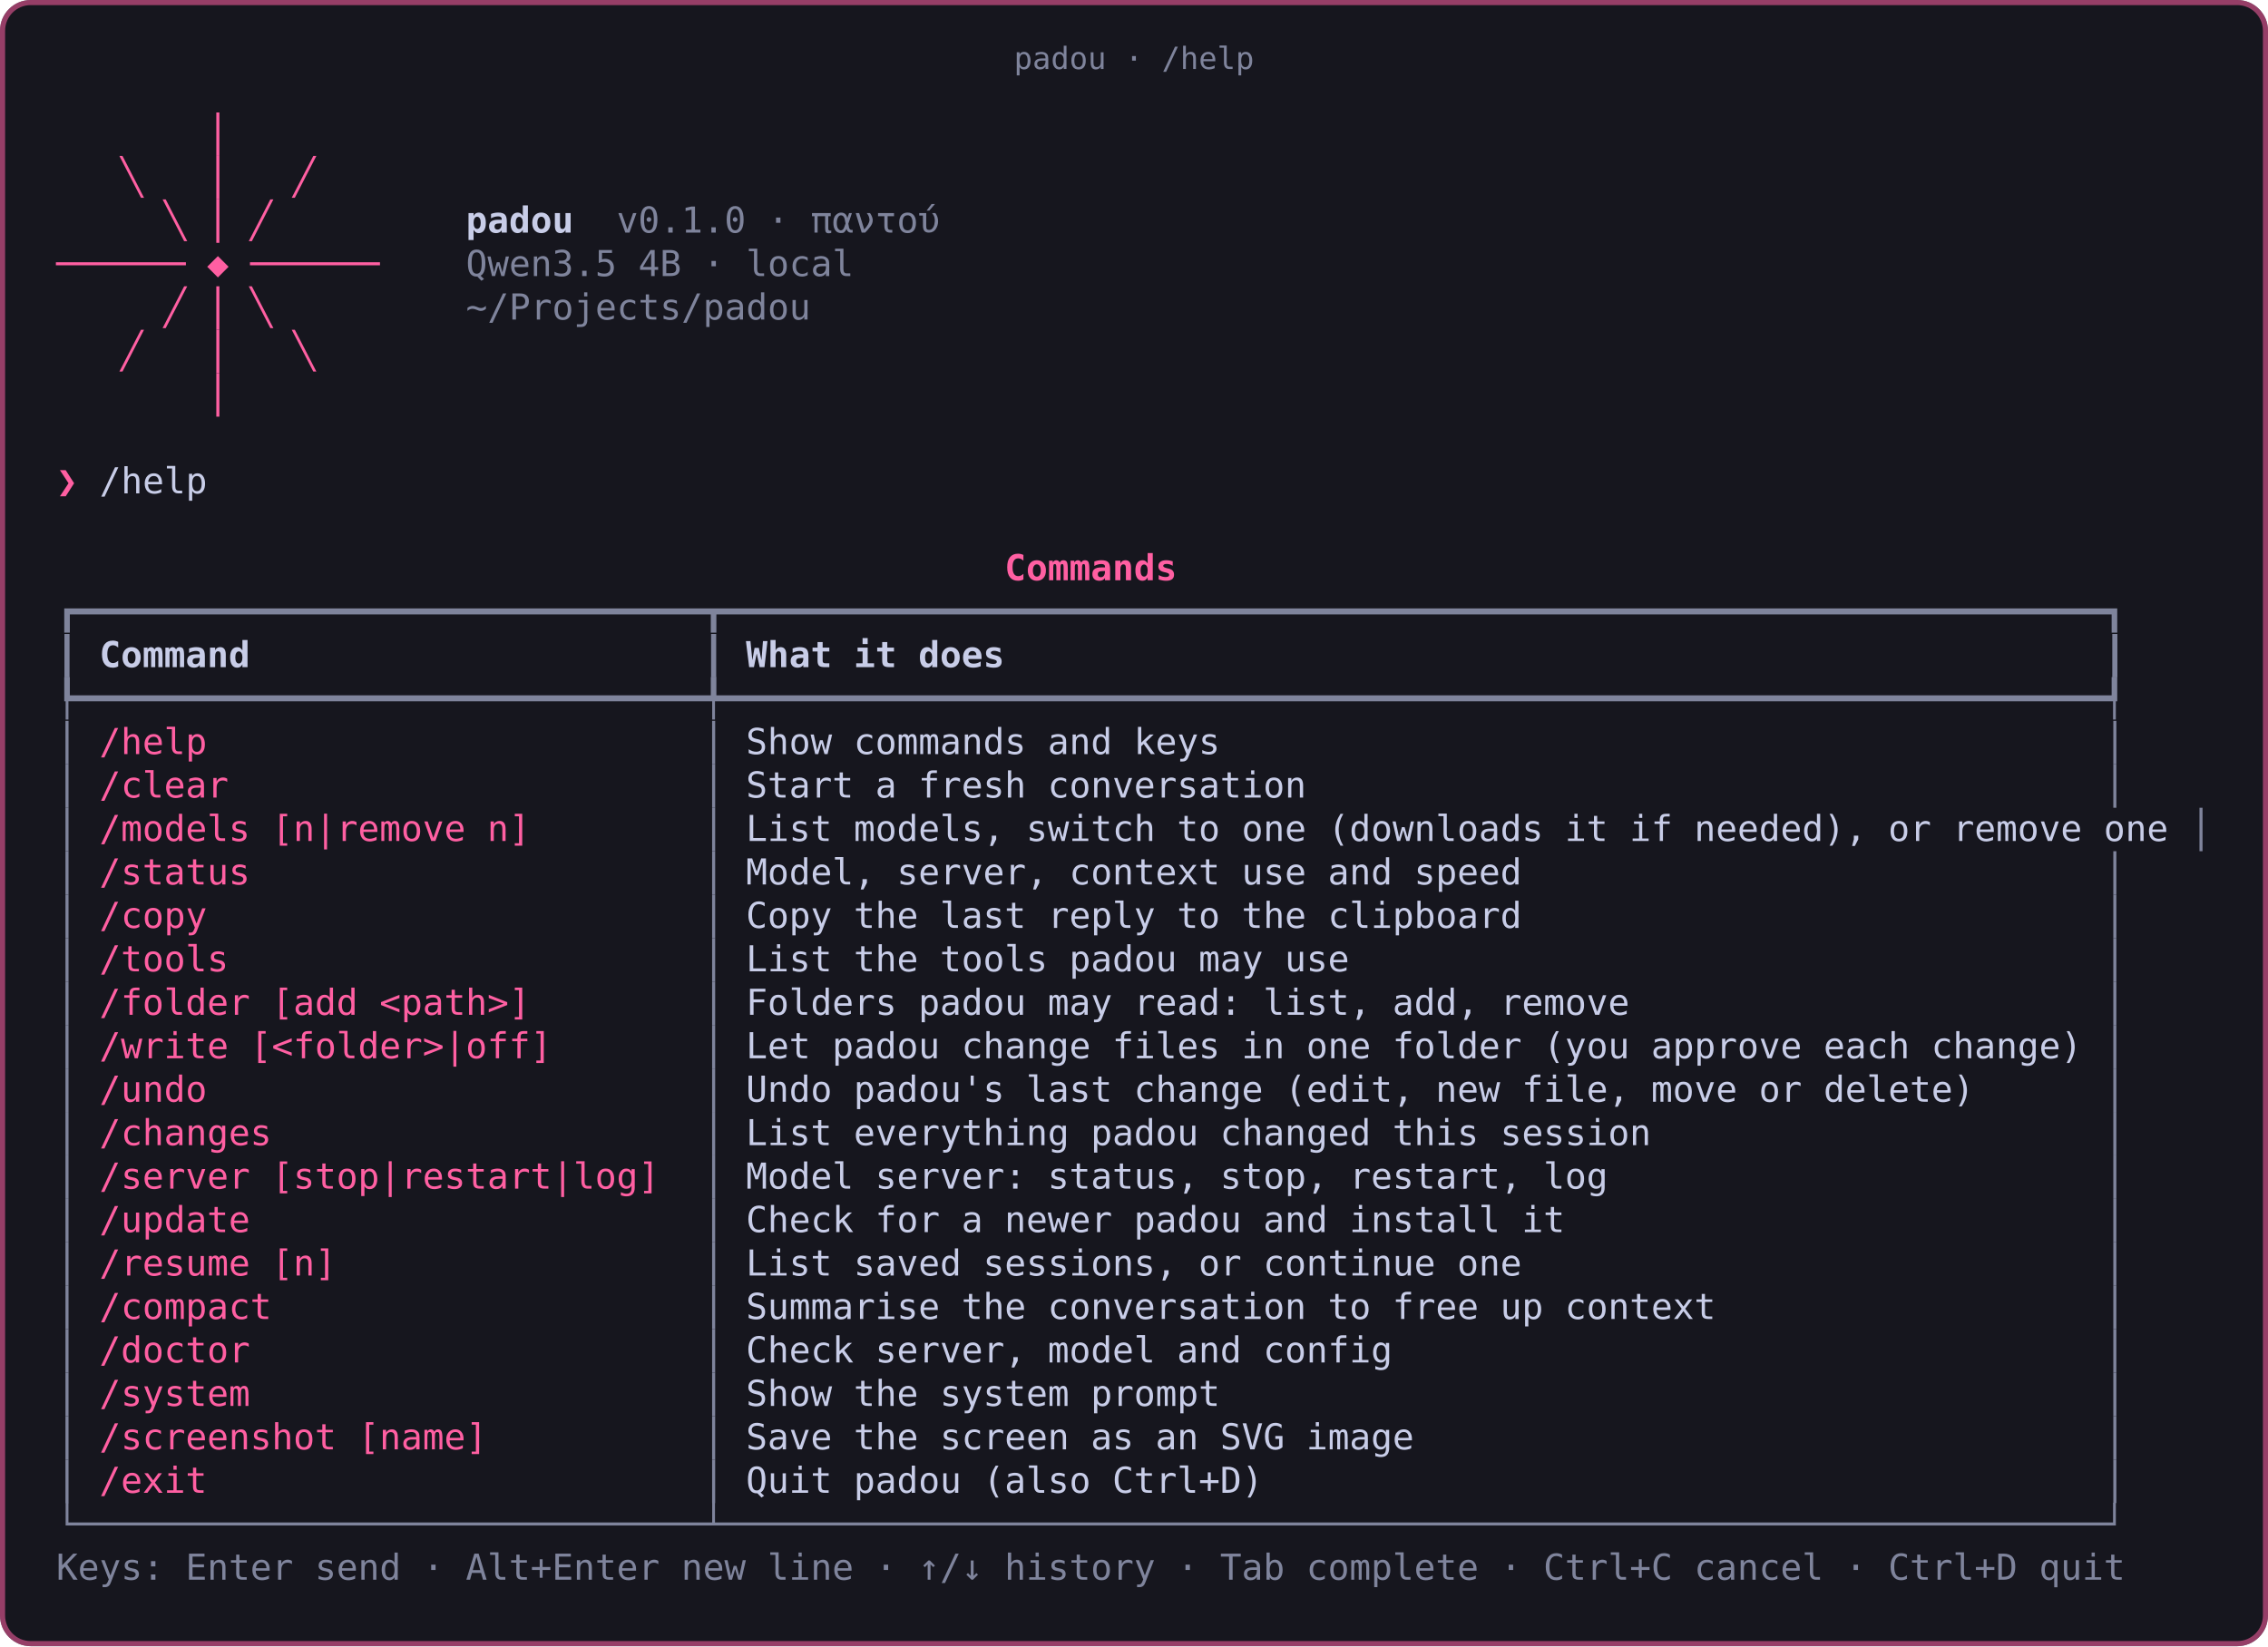
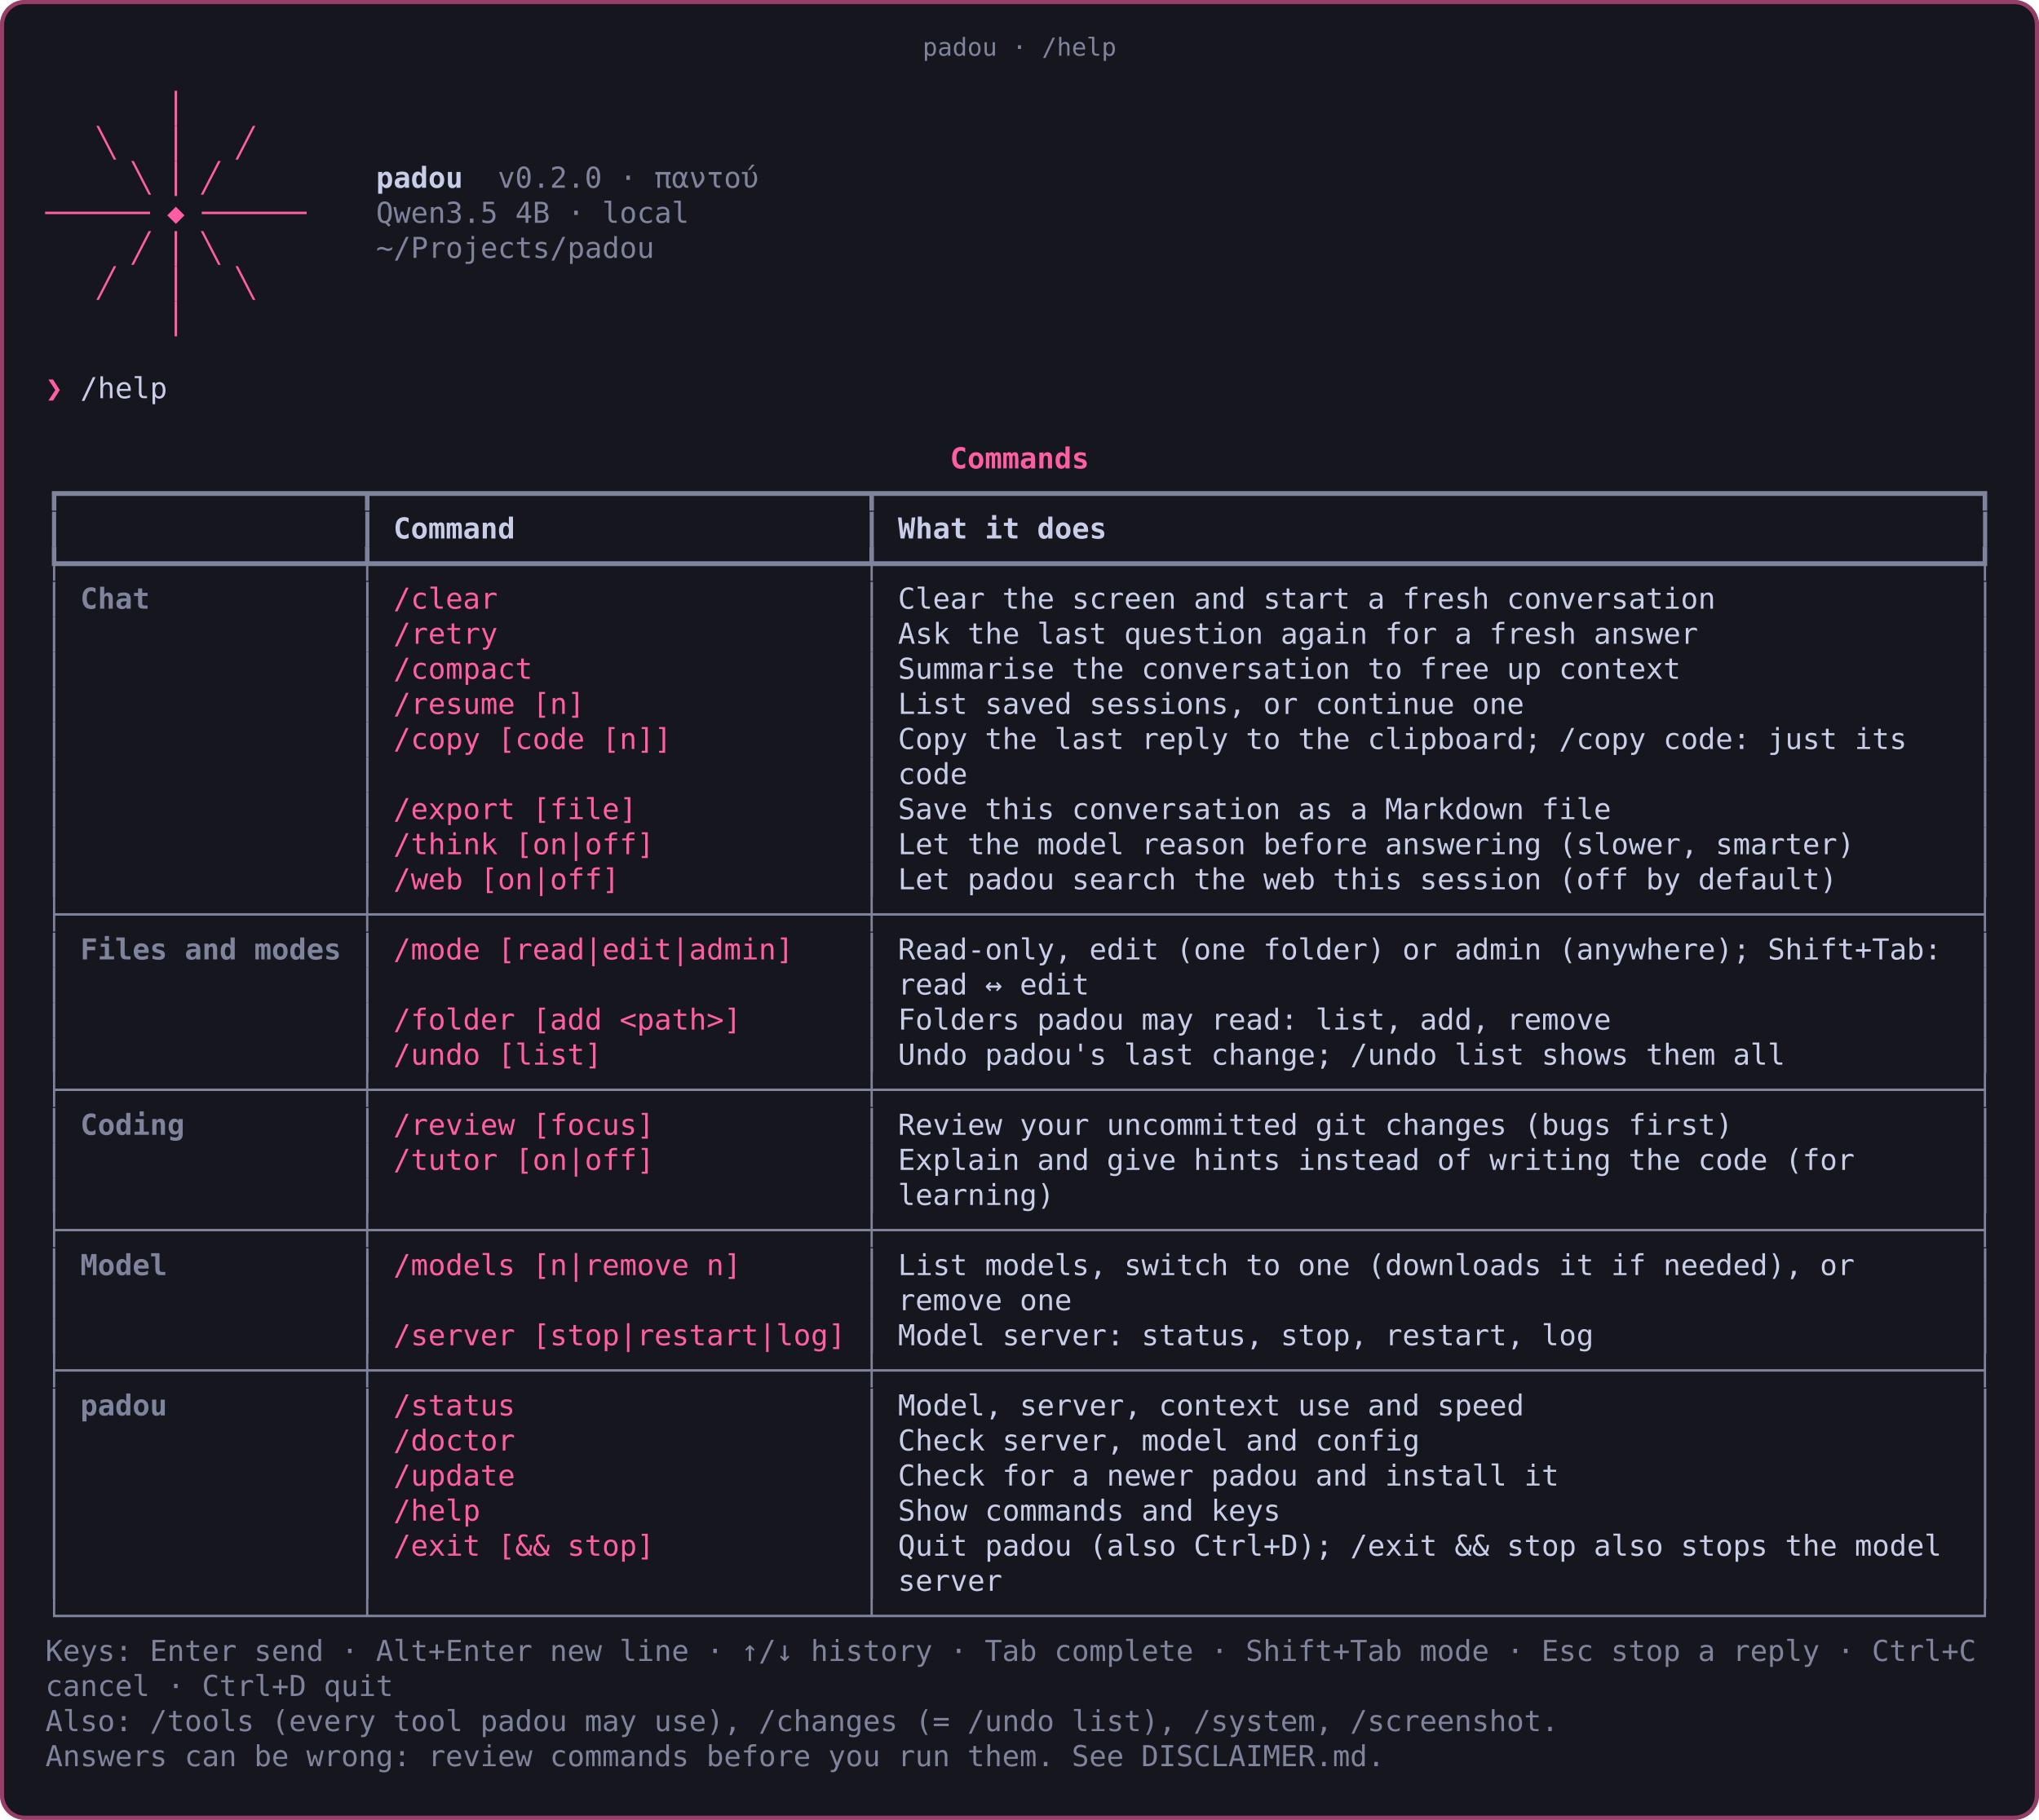
- <svg xmlns="http://www.w3.org/2000/svg" width="887" height="644" viewBox="0 0 887 644">
-   <rect width="887" height="644" rx="12" fill="#16161e" />
-   <rect x="1" y="1" width="885" height="642" rx="11" fill="none" stroke="#ff5fa2" stroke-opacity="0.55" stroke-width="2" />
-   <text x="443.5" y="27" fill="#7f849c" font-family="'JetBrains Mono','JetBrainsMono Nerd Font','DejaVu Sans Mono',monospace" font-size="12" text-anchor="middle">padou · /help</text>
+ <svg xmlns="http://www.w3.org/2000/svg" width="988" height="882" viewBox="0 0 988 882">
+   <rect width="988" height="882" rx="12" fill="#16161e" />
+   <rect x="1" y="1" width="986" height="880" rx="11" fill="none" stroke="#ff5fa2" stroke-opacity="0.55" stroke-width="2" />
+   <text x="494.0" y="27" fill="#7f849c" font-family="'JetBrains Mono','JetBrainsMono Nerd Font','DejaVu Sans Mono',monospace" font-size="12" text-anchor="middle">padou · /help</text>
  <g font-family="'JetBrains Mono','JetBrainsMono Nerd Font','DejaVu Sans Mono',monospace" font-size="14" xml:space="preserve">
    <rect x="84.6" y="44" width="1.2" height="17" fill="#ff5fa2" />
    <text x="47.3" y="74" fill="#ff5fa2" font-weight="700" textLength="8.4" lengthAdjust="spacingAndGlyphs">╲</text>
    <rect x="84.6" y="61" width="1.2" height="17" fill="#ff5fa2" />
    <text x="114.7" y="74" fill="#ff5fa2" font-weight="700" textLength="8.4" lengthAdjust="spacingAndGlyphs">╱</text>
    <text x="64.2" y="91" fill="#ff5fa2" font-weight="700" textLength="8.4" lengthAdjust="spacingAndGlyphs">╲</text>
    <rect x="84.6" y="78" width="1.2" height="17" fill="#ff5fa2" />
    <text x="97.9" y="91" fill="#ff5fa2" font-weight="700" textLength="8.4" lengthAdjust="spacingAndGlyphs">╱</text>
    <text x="182.2" y="91" fill="#c8cde8" font-weight="700" textLength="42.1" lengthAdjust="spacingAndGlyphs">padou</text>
-     <text x="224.3" y="91" fill="#7f849c" textLength="143.3" lengthAdjust="spacingAndGlyphs">  v0.1.0 · παντού</text>
+     <text x="224.3" y="91" fill="#7f849c" textLength="143.3" lengthAdjust="spacingAndGlyphs">  v0.2.0 · παντού</text>
    <text x="22.0" y="108" fill="#ff5fa2" font-weight="700" textLength="50.6" lengthAdjust="spacingAndGlyphs">──────</text>
    <text x="81.0" y="108" fill="#ff5fa2" font-weight="700" textLength="8.4" lengthAdjust="spacingAndGlyphs">◆</text>
    <text x="97.9" y="108" fill="#ff5fa2" font-weight="700" textLength="50.6" lengthAdjust="spacingAndGlyphs">──────</text>
    <text x="182.2" y="108" fill="#7f849c" textLength="151.7" lengthAdjust="spacingAndGlyphs">Qwen3.5 4B · local</text>
    <text x="64.2" y="125" fill="#ff5fa2" font-weight="700" textLength="8.4" lengthAdjust="spacingAndGlyphs">╱</text>
    <rect x="84.6" y="112" width="1.2" height="17" fill="#ff5fa2" />
    <text x="97.9" y="125" fill="#ff5fa2" font-weight="700" textLength="8.4" lengthAdjust="spacingAndGlyphs">╲</text>
    <text x="182.2" y="125" fill="#7f849c" textLength="134.9" lengthAdjust="spacingAndGlyphs">~/Projects/padou</text>
    <text x="47.3" y="142" fill="#ff5fa2" font-weight="700" textLength="8.4" lengthAdjust="spacingAndGlyphs">╱</text>
    <rect x="84.6" y="129" width="1.2" height="17" fill="#ff5fa2" />
    <text x="114.7" y="142" fill="#ff5fa2" font-weight="700" textLength="8.4" lengthAdjust="spacingAndGlyphs">╲</text>
    <rect x="84.6" y="146" width="1.2" height="17" fill="#ff5fa2" />
    <text x="22.0" y="193" fill="#ff5fa2" font-weight="700" textLength="16.9" lengthAdjust="spacingAndGlyphs">❯ </text>
    <text x="38.9" y="193" fill="#c8cde8" textLength="42.1" lengthAdjust="spacingAndGlyphs">/help</text>
-     <text x="22.0" y="227" fill="#ff5fa2" font-weight="700" textLength="809.3" lengthAdjust="spacingAndGlyphs">                                            Commands                                            </text>
-     <text x="22.0" y="244" fill="#7f849c" textLength="809.3" lengthAdjust="spacingAndGlyphs">┏━━━━━━━━━━━━━━━━━━━━━━━━━━━━━┳━━━━━━━━━━━━━━━━━━━━━━━━━━━━━━━━━━━━━━━━━━━━━━━━━━━━━━━━━━━━━━━━┓</text>
+     <text x="22.0" y="227" fill="#ff5fa2" font-weight="700" textLength="944.2" lengthAdjust="spacingAndGlyphs">                                                    Commands                                                    </text>
+     <text x="22.0" y="244" fill="#7f849c" textLength="944.2" lengthAdjust="spacingAndGlyphs">┏━━━━━━━━━━━━━━━━━┳━━━━━━━━━━━━━━━━━━━━━━━━━━━━┳━━━━━━━━━━━━━━━━━━━━━━━━━━━━━━━━━━━━━━━━━━━━━━━━━━━━━━━━━━━━━━━┓</text>
    <rect x="25.2" y="248" width="2" height="17" fill="#7f849c" />
-     <text x="30.4" y="261" fill="#c8cde8" font-weight="700" textLength="244.5" lengthAdjust="spacingAndGlyphs"> Command                     </text>
-     <rect x="278.1" y="248" width="2" height="17" fill="#7f849c" />
-     <text x="283.3" y="261" fill="#c8cde8" font-weight="700" textLength="539.5" lengthAdjust="spacingAndGlyphs"> What it does                                                   </text>
-     <rect x="826.1" y="248" width="2" height="17" fill="#7f849c" />
-     <text x="22.0" y="278" fill="#7f849c" textLength="809.3" lengthAdjust="spacingAndGlyphs">┡━━━━━━━━━━━━━━━━━━━━━━━━━━━━━╇━━━━━━━━━━━━━━━━━━━━━━━━━━━━━━━━━━━━━━━━━━━━━━━━━━━━━━━━━━━━━━━━┩</text>
+     <rect x="177.0" y="248" width="2" height="17" fill="#7f849c" />
+     <text x="190.6" y="261" fill="#c8cde8" font-weight="700" textLength="219.2" lengthAdjust="spacingAndGlyphs">Command                   </text>
+     <rect x="421.4" y="248" width="2" height="17" fill="#7f849c" />
+     <text x="435.1" y="261" fill="#c8cde8" font-weight="700" textLength="514.2" lengthAdjust="spacingAndGlyphs">What it does                                                 </text>
+     <rect x="960.9" y="248" width="2" height="17" fill="#7f849c" />
+     <text x="22.0" y="278" fill="#7f849c" textLength="944.2" lengthAdjust="spacingAndGlyphs">┡━━━━━━━━━━━━━━━━━╇━━━━━━━━━━━━━━━━━━━━━━━━━━━━╇━━━━━━━━━━━━━━━━━━━━━━━━━━━━━━━━━━━━━━━━━━━━━━━━━━━━━━━━━━━━━━━┩</text>
    <rect x="25.6" y="282" width="1.2" height="17" fill="#7f849c" />
-     <text x="30.4" y="295" fill="#ff5fa2" textLength="244.5" lengthAdjust="spacingAndGlyphs"> /help                       </text>
-     <rect x="278.5" y="282" width="1.2" height="17" fill="#7f849c" />
-     <text x="283.3" y="295" fill="#c8cde8" textLength="539.5" lengthAdjust="spacingAndGlyphs"> Show commands and keys                                         </text>
-     <rect x="826.5" y="282" width="1.2" height="17" fill="#7f849c" />
+     <text x="38.9" y="295" fill="#7f849c" font-weight="700" textLength="126.4" lengthAdjust="spacingAndGlyphs">Chat           </text>
+     <rect x="177.4" y="282" width="1.2" height="17" fill="#7f849c" />
+     <text x="190.6" y="295" fill="#ff5fa2" textLength="219.2" lengthAdjust="spacingAndGlyphs">/clear                    </text>
+     <rect x="421.8" y="282" width="1.2" height="17" fill="#7f849c" />
+     <text x="435.1" y="295" fill="#c8cde8" textLength="514.2" lengthAdjust="spacingAndGlyphs">Clear the screen and start a fresh conversation              </text>
+     <rect x="961.3" y="282" width="1.2" height="17" fill="#7f849c" />
    <rect x="25.6" y="299" width="1.2" height="17" fill="#7f849c" />
-     <text x="30.4" y="312" fill="#ff5fa2" textLength="244.5" lengthAdjust="spacingAndGlyphs"> /clear                      </text>
-     <rect x="278.5" y="299" width="1.2" height="17" fill="#7f849c" />
-     <text x="283.3" y="312" fill="#c8cde8" textLength="539.5" lengthAdjust="spacingAndGlyphs"> Start a fresh conversation                                     </text>
-     <rect x="826.5" y="299" width="1.2" height="17" fill="#7f849c" />
+     <rect x="177.4" y="299" width="1.2" height="17" fill="#7f849c" />
+     <text x="190.6" y="312" fill="#ff5fa2" textLength="219.2" lengthAdjust="spacingAndGlyphs">/retry                    </text>
+     <rect x="421.8" y="299" width="1.2" height="17" fill="#7f849c" />
+     <text x="435.1" y="312" fill="#c8cde8" textLength="514.2" lengthAdjust="spacingAndGlyphs">Ask the last question again for a fresh answer               </text>
+     <rect x="961.3" y="299" width="1.2" height="17" fill="#7f849c" />
    <rect x="25.6" y="316" width="1.2" height="17" fill="#7f849c" />
-     <text x="30.4" y="329" fill="#ff5fa2" textLength="244.5" lengthAdjust="spacingAndGlyphs"> /models [n|remove n]        </text>
-     <rect x="278.5" y="316" width="1.2" height="17" fill="#7f849c" />
-     <text x="283.3" y="329" fill="#c8cde8" textLength="573.2" lengthAdjust="spacingAndGlyphs"> List models, switch to one (downloads it if needed), or remove one </text>
-     <rect x="860.2" y="316" width="1.2" height="17" fill="#7f849c" />
+     <rect x="177.4" y="316" width="1.2" height="17" fill="#7f849c" />
+     <text x="190.6" y="329" fill="#ff5fa2" textLength="219.2" lengthAdjust="spacingAndGlyphs">/compact                  </text>
+     <rect x="421.8" y="316" width="1.2" height="17" fill="#7f849c" />
+     <text x="435.1" y="329" fill="#c8cde8" textLength="514.2" lengthAdjust="spacingAndGlyphs">Summarise the conversation to free up context                </text>
+     <rect x="961.3" y="316" width="1.2" height="17" fill="#7f849c" />
    <rect x="25.6" y="333" width="1.2" height="17" fill="#7f849c" />
-     <text x="30.4" y="346" fill="#ff5fa2" textLength="244.5" lengthAdjust="spacingAndGlyphs"> /status                     </text>
-     <rect x="278.5" y="333" width="1.2" height="17" fill="#7f849c" />
-     <text x="283.3" y="346" fill="#c8cde8" textLength="539.5" lengthAdjust="spacingAndGlyphs"> Model, server, context use and speed                           </text>
-     <rect x="826.5" y="333" width="1.2" height="17" fill="#7f849c" />
+     <rect x="177.4" y="333" width="1.2" height="17" fill="#7f849c" />
+     <text x="190.6" y="346" fill="#ff5fa2" textLength="219.2" lengthAdjust="spacingAndGlyphs">/resume [n]               </text>
+     <rect x="421.8" y="333" width="1.2" height="17" fill="#7f849c" />
+     <text x="435.1" y="346" fill="#c8cde8" textLength="514.2" lengthAdjust="spacingAndGlyphs">List saved sessions, or continue one                         </text>
+     <rect x="961.3" y="333" width="1.2" height="17" fill="#7f849c" />
    <rect x="25.6" y="350" width="1.2" height="17" fill="#7f849c" />
-     <text x="30.4" y="363" fill="#ff5fa2" textLength="244.5" lengthAdjust="spacingAndGlyphs"> /copy                       </text>
-     <rect x="278.5" y="350" width="1.2" height="17" fill="#7f849c" />
-     <text x="283.3" y="363" fill="#c8cde8" textLength="539.5" lengthAdjust="spacingAndGlyphs"> Copy the last reply to the clipboard                           </text>
-     <rect x="826.5" y="350" width="1.2" height="17" fill="#7f849c" />
+     <rect x="177.4" y="350" width="1.2" height="17" fill="#7f849c" />
+     <text x="190.6" y="363" fill="#ff5fa2" textLength="219.2" lengthAdjust="spacingAndGlyphs">/copy [code [n]]          </text>
+     <rect x="421.8" y="350" width="1.2" height="17" fill="#7f849c" />
+     <text x="435.1" y="363" fill="#c8cde8" textLength="514.2" lengthAdjust="spacingAndGlyphs">Copy the last reply to the clipboard; /copy code: just its   </text>
+     <rect x="961.3" y="350" width="1.2" height="17" fill="#7f849c" />
    <rect x="25.6" y="367" width="1.2" height="17" fill="#7f849c" />
-     <text x="30.4" y="380" fill="#ff5fa2" textLength="244.5" lengthAdjust="spacingAndGlyphs"> /tools                      </text>
-     <rect x="278.5" y="367" width="1.2" height="17" fill="#7f849c" />
-     <text x="283.3" y="380" fill="#c8cde8" textLength="539.5" lengthAdjust="spacingAndGlyphs"> List the tools padou may use                                   </text>
-     <rect x="826.5" y="367" width="1.2" height="17" fill="#7f849c" />
+     <rect x="177.4" y="367" width="1.2" height="17" fill="#7f849c" />
+     <rect x="421.8" y="367" width="1.2" height="17" fill="#7f849c" />
+     <text x="435.1" y="380" fill="#c8cde8" textLength="514.2" lengthAdjust="spacingAndGlyphs">code                                                         </text>
+     <rect x="961.3" y="367" width="1.2" height="17" fill="#7f849c" />
    <rect x="25.6" y="384" width="1.2" height="17" fill="#7f849c" />
-     <text x="30.4" y="397" fill="#ff5fa2" textLength="244.5" lengthAdjust="spacingAndGlyphs"> /folder [add &lt;path&gt;]        </text>
-     <rect x="278.5" y="384" width="1.2" height="17" fill="#7f849c" />
-     <text x="283.3" y="397" fill="#c8cde8" textLength="539.5" lengthAdjust="spacingAndGlyphs"> Folders padou may read: list, add, remove                      </text>
-     <rect x="826.5" y="384" width="1.2" height="17" fill="#7f849c" />
+     <rect x="177.4" y="384" width="1.2" height="17" fill="#7f849c" />
+     <text x="190.6" y="397" fill="#ff5fa2" textLength="219.2" lengthAdjust="spacingAndGlyphs">/export [file]            </text>
+     <rect x="421.8" y="384" width="1.2" height="17" fill="#7f849c" />
+     <text x="435.1" y="397" fill="#c8cde8" textLength="514.2" lengthAdjust="spacingAndGlyphs">Save this conversation as a Markdown file                    </text>
+     <rect x="961.3" y="384" width="1.2" height="17" fill="#7f849c" />
    <rect x="25.6" y="401" width="1.2" height="17" fill="#7f849c" />
-     <text x="30.4" y="414" fill="#ff5fa2" textLength="244.5" lengthAdjust="spacingAndGlyphs"> /write [&lt;folder&gt;|off]       </text>
-     <rect x="278.5" y="401" width="1.2" height="17" fill="#7f849c" />
-     <text x="283.3" y="414" fill="#c8cde8" textLength="539.5" lengthAdjust="spacingAndGlyphs"> Let padou change files in one folder (you approve each change) </text>
-     <rect x="826.5" y="401" width="1.2" height="17" fill="#7f849c" />
+     <rect x="177.4" y="401" width="1.2" height="17" fill="#7f849c" />
+     <text x="190.6" y="414" fill="#ff5fa2" textLength="219.2" lengthAdjust="spacingAndGlyphs">/think [on|off]           </text>
+     <rect x="421.8" y="401" width="1.2" height="17" fill="#7f849c" />
+     <text x="435.1" y="414" fill="#c8cde8" textLength="514.2" lengthAdjust="spacingAndGlyphs">Let the model reason before answering (slower, smarter)      </text>
+     <rect x="961.3" y="401" width="1.2" height="17" fill="#7f849c" />
    <rect x="25.6" y="418" width="1.2" height="17" fill="#7f849c" />
-     <text x="30.4" y="431" fill="#ff5fa2" textLength="244.5" lengthAdjust="spacingAndGlyphs"> /undo                       </text>
-     <rect x="278.5" y="418" width="1.2" height="17" fill="#7f849c" />
-     <text x="283.3" y="431" fill="#c8cde8" textLength="539.5" lengthAdjust="spacingAndGlyphs"> Undo padou's last change (edit, new file, move or delete)      </text>
-     <rect x="826.5" y="418" width="1.2" height="17" fill="#7f849c" />
-     <rect x="25.6" y="435" width="1.2" height="17" fill="#7f849c" />
-     <text x="30.4" y="448" fill="#ff5fa2" textLength="244.5" lengthAdjust="spacingAndGlyphs"> /changes                    </text>
-     <rect x="278.5" y="435" width="1.2" height="17" fill="#7f849c" />
-     <text x="283.3" y="448" fill="#c8cde8" textLength="539.5" lengthAdjust="spacingAndGlyphs"> List everything padou changed this session                     </text>
-     <rect x="826.5" y="435" width="1.2" height="17" fill="#7f849c" />
+     <rect x="177.4" y="418" width="1.2" height="17" fill="#7f849c" />
+     <text x="190.6" y="431" fill="#ff5fa2" textLength="219.2" lengthAdjust="spacingAndGlyphs">/web [on|off]             </text>
+     <rect x="421.8" y="418" width="1.2" height="17" fill="#7f849c" />
+     <text x="435.1" y="431" fill="#c8cde8" textLength="514.2" lengthAdjust="spacingAndGlyphs">Let padou search the web this session (off by default)       </text>
+     <rect x="961.3" y="418" width="1.2" height="17" fill="#7f849c" />
+     <text x="22.0" y="448" fill="#7f849c" textLength="944.2" lengthAdjust="spacingAndGlyphs">├─────────────────┼────────────────────────────┼───────────────────────────────────────────────────────────────┤</text>
    <rect x="25.6" y="452" width="1.2" height="17" fill="#7f849c" />
-     <text x="30.4" y="465" fill="#ff5fa2" textLength="244.5" lengthAdjust="spacingAndGlyphs"> /server [stop|restart|log]  </text>
-     <rect x="278.5" y="452" width="1.2" height="17" fill="#7f849c" />
-     <text x="283.3" y="465" fill="#c8cde8" textLength="539.5" lengthAdjust="spacingAndGlyphs"> Model server: status, stop, restart, log                       </text>
-     <rect x="826.5" y="452" width="1.2" height="17" fill="#7f849c" />
+     <text x="38.9" y="465" fill="#7f849c" font-weight="700" textLength="126.4" lengthAdjust="spacingAndGlyphs">Files and modes</text>
+     <rect x="177.4" y="452" width="1.2" height="17" fill="#7f849c" />
+     <text x="190.6" y="465" fill="#ff5fa2" textLength="219.2" lengthAdjust="spacingAndGlyphs">/mode [read|edit|admin]   </text>
+     <rect x="421.8" y="452" width="1.2" height="17" fill="#7f849c" />
+     <text x="435.1" y="465" fill="#c8cde8" textLength="514.2" lengthAdjust="spacingAndGlyphs">Read-only, edit (one folder) or admin (anywhere); Shift+Tab: </text>
+     <rect x="961.3" y="452" width="1.2" height="17" fill="#7f849c" />
    <rect x="25.6" y="469" width="1.2" height="17" fill="#7f849c" />
-     <text x="30.4" y="482" fill="#ff5fa2" textLength="244.5" lengthAdjust="spacingAndGlyphs"> /update                     </text>
-     <rect x="278.5" y="469" width="1.2" height="17" fill="#7f849c" />
-     <text x="283.3" y="482" fill="#c8cde8" textLength="539.5" lengthAdjust="spacingAndGlyphs"> Check for a newer padou and install it                         </text>
-     <rect x="826.5" y="469" width="1.2" height="17" fill="#7f849c" />
+     <rect x="177.4" y="469" width="1.2" height="17" fill="#7f849c" />
+     <rect x="421.8" y="469" width="1.2" height="17" fill="#7f849c" />
+     <text x="435.1" y="482" fill="#c8cde8" textLength="514.2" lengthAdjust="spacingAndGlyphs">read ↔ edit                                                  </text>
+     <rect x="961.3" y="469" width="1.2" height="17" fill="#7f849c" />
    <rect x="25.6" y="486" width="1.2" height="17" fill="#7f849c" />
-     <text x="30.4" y="499" fill="#ff5fa2" textLength="244.5" lengthAdjust="spacingAndGlyphs"> /resume [n]                 </text>
-     <rect x="278.5" y="486" width="1.2" height="17" fill="#7f849c" />
-     <text x="283.3" y="499" fill="#c8cde8" textLength="539.5" lengthAdjust="spacingAndGlyphs"> List saved sessions, or continue one                           </text>
-     <rect x="826.5" y="486" width="1.2" height="17" fill="#7f849c" />
+     <rect x="177.4" y="486" width="1.2" height="17" fill="#7f849c" />
+     <text x="190.6" y="499" fill="#ff5fa2" textLength="219.2" lengthAdjust="spacingAndGlyphs">/folder [add &lt;path&gt;]      </text>
+     <rect x="421.8" y="486" width="1.2" height="17" fill="#7f849c" />
+     <text x="435.1" y="499" fill="#c8cde8" textLength="514.2" lengthAdjust="spacingAndGlyphs">Folders padou may read: list, add, remove                    </text>
+     <rect x="961.3" y="486" width="1.2" height="17" fill="#7f849c" />
    <rect x="25.6" y="503" width="1.2" height="17" fill="#7f849c" />
-     <text x="30.4" y="516" fill="#ff5fa2" textLength="244.5" lengthAdjust="spacingAndGlyphs"> /compact                    </text>
-     <rect x="278.5" y="503" width="1.2" height="17" fill="#7f849c" />
-     <text x="283.3" y="516" fill="#c8cde8" textLength="539.5" lengthAdjust="spacingAndGlyphs"> Summarise the conversation to free up context                  </text>
-     <rect x="826.5" y="503" width="1.2" height="17" fill="#7f849c" />
-     <rect x="25.6" y="520" width="1.2" height="17" fill="#7f849c" />
-     <text x="30.4" y="533" fill="#ff5fa2" textLength="244.5" lengthAdjust="spacingAndGlyphs"> /doctor                     </text>
-     <rect x="278.5" y="520" width="1.2" height="17" fill="#7f849c" />
-     <text x="283.3" y="533" fill="#c8cde8" textLength="539.5" lengthAdjust="spacingAndGlyphs"> Check server, model and config                                 </text>
-     <rect x="826.5" y="520" width="1.2" height="17" fill="#7f849c" />
+     <rect x="177.4" y="503" width="1.2" height="17" fill="#7f849c" />
+     <text x="190.6" y="516" fill="#ff5fa2" textLength="219.2" lengthAdjust="spacingAndGlyphs">/undo [list]              </text>
+     <rect x="421.8" y="503" width="1.2" height="17" fill="#7f849c" />
+     <text x="435.1" y="516" fill="#c8cde8" textLength="514.2" lengthAdjust="spacingAndGlyphs">Undo padou's last change; /undo list shows them all          </text>
+     <rect x="961.3" y="503" width="1.2" height="17" fill="#7f849c" />
+     <text x="22.0" y="533" fill="#7f849c" textLength="944.2" lengthAdjust="spacingAndGlyphs">├─────────────────┼────────────────────────────┼───────────────────────────────────────────────────────────────┤</text>
    <rect x="25.6" y="537" width="1.2" height="17" fill="#7f849c" />
-     <text x="30.4" y="550" fill="#ff5fa2" textLength="244.5" lengthAdjust="spacingAndGlyphs"> /system                     </text>
-     <rect x="278.5" y="537" width="1.2" height="17" fill="#7f849c" />
-     <text x="283.3" y="550" fill="#c8cde8" textLength="539.5" lengthAdjust="spacingAndGlyphs"> Show the system prompt                                         </text>
-     <rect x="826.5" y="537" width="1.2" height="17" fill="#7f849c" />
+     <text x="38.9" y="550" fill="#7f849c" font-weight="700" textLength="126.4" lengthAdjust="spacingAndGlyphs">Coding         </text>
+     <rect x="177.4" y="537" width="1.2" height="17" fill="#7f849c" />
+     <text x="190.6" y="550" fill="#ff5fa2" textLength="219.2" lengthAdjust="spacingAndGlyphs">/review [focus]           </text>
+     <rect x="421.8" y="537" width="1.2" height="17" fill="#7f849c" />
+     <text x="435.1" y="550" fill="#c8cde8" textLength="514.2" lengthAdjust="spacingAndGlyphs">Review your uncommitted git changes (bugs first)             </text>
+     <rect x="961.3" y="537" width="1.2" height="17" fill="#7f849c" />
    <rect x="25.6" y="554" width="1.2" height="17" fill="#7f849c" />
-     <text x="30.4" y="567" fill="#ff5fa2" textLength="244.5" lengthAdjust="spacingAndGlyphs"> /screenshot [name]          </text>
-     <rect x="278.5" y="554" width="1.2" height="17" fill="#7f849c" />
-     <text x="283.3" y="567" fill="#c8cde8" textLength="539.5" lengthAdjust="spacingAndGlyphs"> Save the screen as an SVG image                                </text>
-     <rect x="826.5" y="554" width="1.2" height="17" fill="#7f849c" />
+     <rect x="177.4" y="554" width="1.2" height="17" fill="#7f849c" />
+     <text x="190.6" y="567" fill="#ff5fa2" textLength="219.2" lengthAdjust="spacingAndGlyphs">/tutor [on|off]           </text>
+     <rect x="421.8" y="554" width="1.2" height="17" fill="#7f849c" />
+     <text x="435.1" y="567" fill="#c8cde8" textLength="514.2" lengthAdjust="spacingAndGlyphs">Explain and give hints instead of writing the code (for      </text>
+     <rect x="961.3" y="554" width="1.2" height="17" fill="#7f849c" />
    <rect x="25.6" y="571" width="1.2" height="17" fill="#7f849c" />
-     <text x="30.4" y="584" fill="#ff5fa2" textLength="244.5" lengthAdjust="spacingAndGlyphs"> /exit                       </text>
-     <rect x="278.5" y="571" width="1.2" height="17" fill="#7f849c" />
-     <text x="283.3" y="584" fill="#c8cde8" textLength="539.5" lengthAdjust="spacingAndGlyphs"> Quit padou (also Ctrl+D)                                       </text>
-     <rect x="826.5" y="571" width="1.2" height="17" fill="#7f849c" />
-     <text x="22.0" y="601" fill="#7f849c" textLength="809.3" lengthAdjust="spacingAndGlyphs">└─────────────────────────────┴────────────────────────────────────────────────────────────────┘</text>
-     <text x="22.0" y="618" fill="#7f849c" textLength="809.3" lengthAdjust="spacingAndGlyphs">Keys: Enter send · Alt+Enter new line · ↑/↓ history · Tab complete · Ctrl+C cancel · Ctrl+D quit</text>
+     <rect x="177.4" y="571" width="1.2" height="17" fill="#7f849c" />
+     <rect x="421.8" y="571" width="1.2" height="17" fill="#7f849c" />
+     <text x="435.1" y="584" fill="#c8cde8" textLength="514.2" lengthAdjust="spacingAndGlyphs">learning)                                                    </text>
+     <rect x="961.3" y="571" width="1.2" height="17" fill="#7f849c" />
+     <text x="22.0" y="601" fill="#7f849c" textLength="944.2" lengthAdjust="spacingAndGlyphs">├─────────────────┼────────────────────────────┼───────────────────────────────────────────────────────────────┤</text>
+     <rect x="25.6" y="605" width="1.2" height="17" fill="#7f849c" />
+     <text x="38.9" y="618" fill="#7f849c" font-weight="700" textLength="126.4" lengthAdjust="spacingAndGlyphs">Model          </text>
+     <rect x="177.4" y="605" width="1.2" height="17" fill="#7f849c" />
+     <text x="190.6" y="618" fill="#ff5fa2" textLength="219.2" lengthAdjust="spacingAndGlyphs">/models [n|remove n]      </text>
+     <rect x="421.8" y="605" width="1.2" height="17" fill="#7f849c" />
+     <text x="435.1" y="618" fill="#c8cde8" textLength="514.2" lengthAdjust="spacingAndGlyphs">List models, switch to one (downloads it if needed), or      </text>
+     <rect x="961.3" y="605" width="1.2" height="17" fill="#7f849c" />
+     <rect x="25.6" y="622" width="1.2" height="17" fill="#7f849c" />
+     <rect x="177.4" y="622" width="1.2" height="17" fill="#7f849c" />
+     <rect x="421.8" y="622" width="1.2" height="17" fill="#7f849c" />
+     <text x="435.1" y="635" fill="#c8cde8" textLength="514.2" lengthAdjust="spacingAndGlyphs">remove one                                                   </text>
+     <rect x="961.3" y="622" width="1.2" height="17" fill="#7f849c" />
+     <rect x="25.6" y="639" width="1.2" height="17" fill="#7f849c" />
+     <rect x="177.4" y="639" width="1.2" height="17" fill="#7f849c" />
+     <text x="190.6" y="652" fill="#ff5fa2" textLength="219.2" lengthAdjust="spacingAndGlyphs">/server [stop|restart|log]</text>
+     <rect x="421.8" y="639" width="1.2" height="17" fill="#7f849c" />
+     <text x="435.1" y="652" fill="#c8cde8" textLength="514.2" lengthAdjust="spacingAndGlyphs">Model server: status, stop, restart, log                     </text>
+     <rect x="961.3" y="639" width="1.2" height="17" fill="#7f849c" />
+     <text x="22.0" y="669" fill="#7f849c" textLength="944.2" lengthAdjust="spacingAndGlyphs">├─────────────────┼────────────────────────────┼───────────────────────────────────────────────────────────────┤</text>
+     <rect x="25.6" y="673" width="1.2" height="17" fill="#7f849c" />
+     <text x="38.9" y="686" fill="#7f849c" font-weight="700" textLength="126.4" lengthAdjust="spacingAndGlyphs">padou          </text>
+     <rect x="177.4" y="673" width="1.2" height="17" fill="#7f849c" />
+     <text x="190.6" y="686" fill="#ff5fa2" textLength="219.2" lengthAdjust="spacingAndGlyphs">/status                   </text>
+     <rect x="421.8" y="673" width="1.2" height="17" fill="#7f849c" />
+     <text x="435.1" y="686" fill="#c8cde8" textLength="514.2" lengthAdjust="spacingAndGlyphs">Model, server, context use and speed                         </text>
+     <rect x="961.3" y="673" width="1.2" height="17" fill="#7f849c" />
+     <rect x="25.6" y="690" width="1.2" height="17" fill="#7f849c" />
+     <rect x="177.4" y="690" width="1.2" height="17" fill="#7f849c" />
+     <text x="190.6" y="703" fill="#ff5fa2" textLength="219.2" lengthAdjust="spacingAndGlyphs">/doctor                   </text>
+     <rect x="421.8" y="690" width="1.2" height="17" fill="#7f849c" />
+     <text x="435.1" y="703" fill="#c8cde8" textLength="514.2" lengthAdjust="spacingAndGlyphs">Check server, model and config                               </text>
+     <rect x="961.3" y="690" width="1.2" height="17" fill="#7f849c" />
+     <rect x="25.6" y="707" width="1.2" height="17" fill="#7f849c" />
+     <rect x="177.4" y="707" width="1.2" height="17" fill="#7f849c" />
+     <text x="190.6" y="720" fill="#ff5fa2" textLength="219.2" lengthAdjust="spacingAndGlyphs">/update                   </text>
+     <rect x="421.8" y="707" width="1.2" height="17" fill="#7f849c" />
+     <text x="435.1" y="720" fill="#c8cde8" textLength="514.2" lengthAdjust="spacingAndGlyphs">Check for a newer padou and install it                       </text>
+     <rect x="961.3" y="707" width="1.2" height="17" fill="#7f849c" />
+     <rect x="25.6" y="724" width="1.2" height="17" fill="#7f849c" />
+     <rect x="177.4" y="724" width="1.2" height="17" fill="#7f849c" />
+     <text x="190.6" y="737" fill="#ff5fa2" textLength="219.2" lengthAdjust="spacingAndGlyphs">/help                     </text>
+     <rect x="421.8" y="724" width="1.2" height="17" fill="#7f849c" />
+     <text x="435.1" y="737" fill="#c8cde8" textLength="514.2" lengthAdjust="spacingAndGlyphs">Show commands and keys                                       </text>
+     <rect x="961.3" y="724" width="1.2" height="17" fill="#7f849c" />
+     <rect x="25.6" y="741" width="1.2" height="17" fill="#7f849c" />
+     <rect x="177.4" y="741" width="1.2" height="17" fill="#7f849c" />
+     <text x="190.6" y="754" fill="#ff5fa2" textLength="219.2" lengthAdjust="spacingAndGlyphs">/exit [&amp;&amp; stop]           </text>
+     <rect x="421.8" y="741" width="1.2" height="17" fill="#7f849c" />
+     <text x="435.1" y="754" fill="#c8cde8" textLength="514.2" lengthAdjust="spacingAndGlyphs">Quit padou (also Ctrl+D); /exit &amp;&amp; stop also stops the model </text>
+     <rect x="961.3" y="741" width="1.2" height="17" fill="#7f849c" />
+     <rect x="25.6" y="758" width="1.2" height="17" fill="#7f849c" />
+     <rect x="177.4" y="758" width="1.2" height="17" fill="#7f849c" />
+     <rect x="421.8" y="758" width="1.2" height="17" fill="#7f849c" />
+     <text x="435.1" y="771" fill="#c8cde8" textLength="514.2" lengthAdjust="spacingAndGlyphs">server                                                       </text>
+     <rect x="961.3" y="758" width="1.2" height="17" fill="#7f849c" />
+     <text x="22.0" y="788" fill="#7f849c" textLength="944.2" lengthAdjust="spacingAndGlyphs">└─────────────────┴────────────────────────────┴───────────────────────────────────────────────────────────────┘</text>
+     <text x="22.0" y="805" fill="#7f849c" textLength="944.2" lengthAdjust="spacingAndGlyphs">Keys: Enter send · Alt+Enter new line · ↑/↓ history · Tab complete · Shift+Tab mode · Esc stop a reply · Ctrl+C </text>
+     <text x="22.0" y="822" fill="#7f849c" textLength="168.6" lengthAdjust="spacingAndGlyphs">cancel · Ctrl+D quit</text>
+     <text x="22.0" y="839" fill="#7f849c" textLength="733.4" lengthAdjust="spacingAndGlyphs">Also: /tools (every tool padou may use), /changes (= /undo list), /system, /screenshot.</text>
+     <text x="22.0" y="856" fill="#7f849c" textLength="649.1" lengthAdjust="spacingAndGlyphs">Answers can be wrong: review commands before you run them. See DISCLAIMER.md.</text>
  </g>
</svg>
